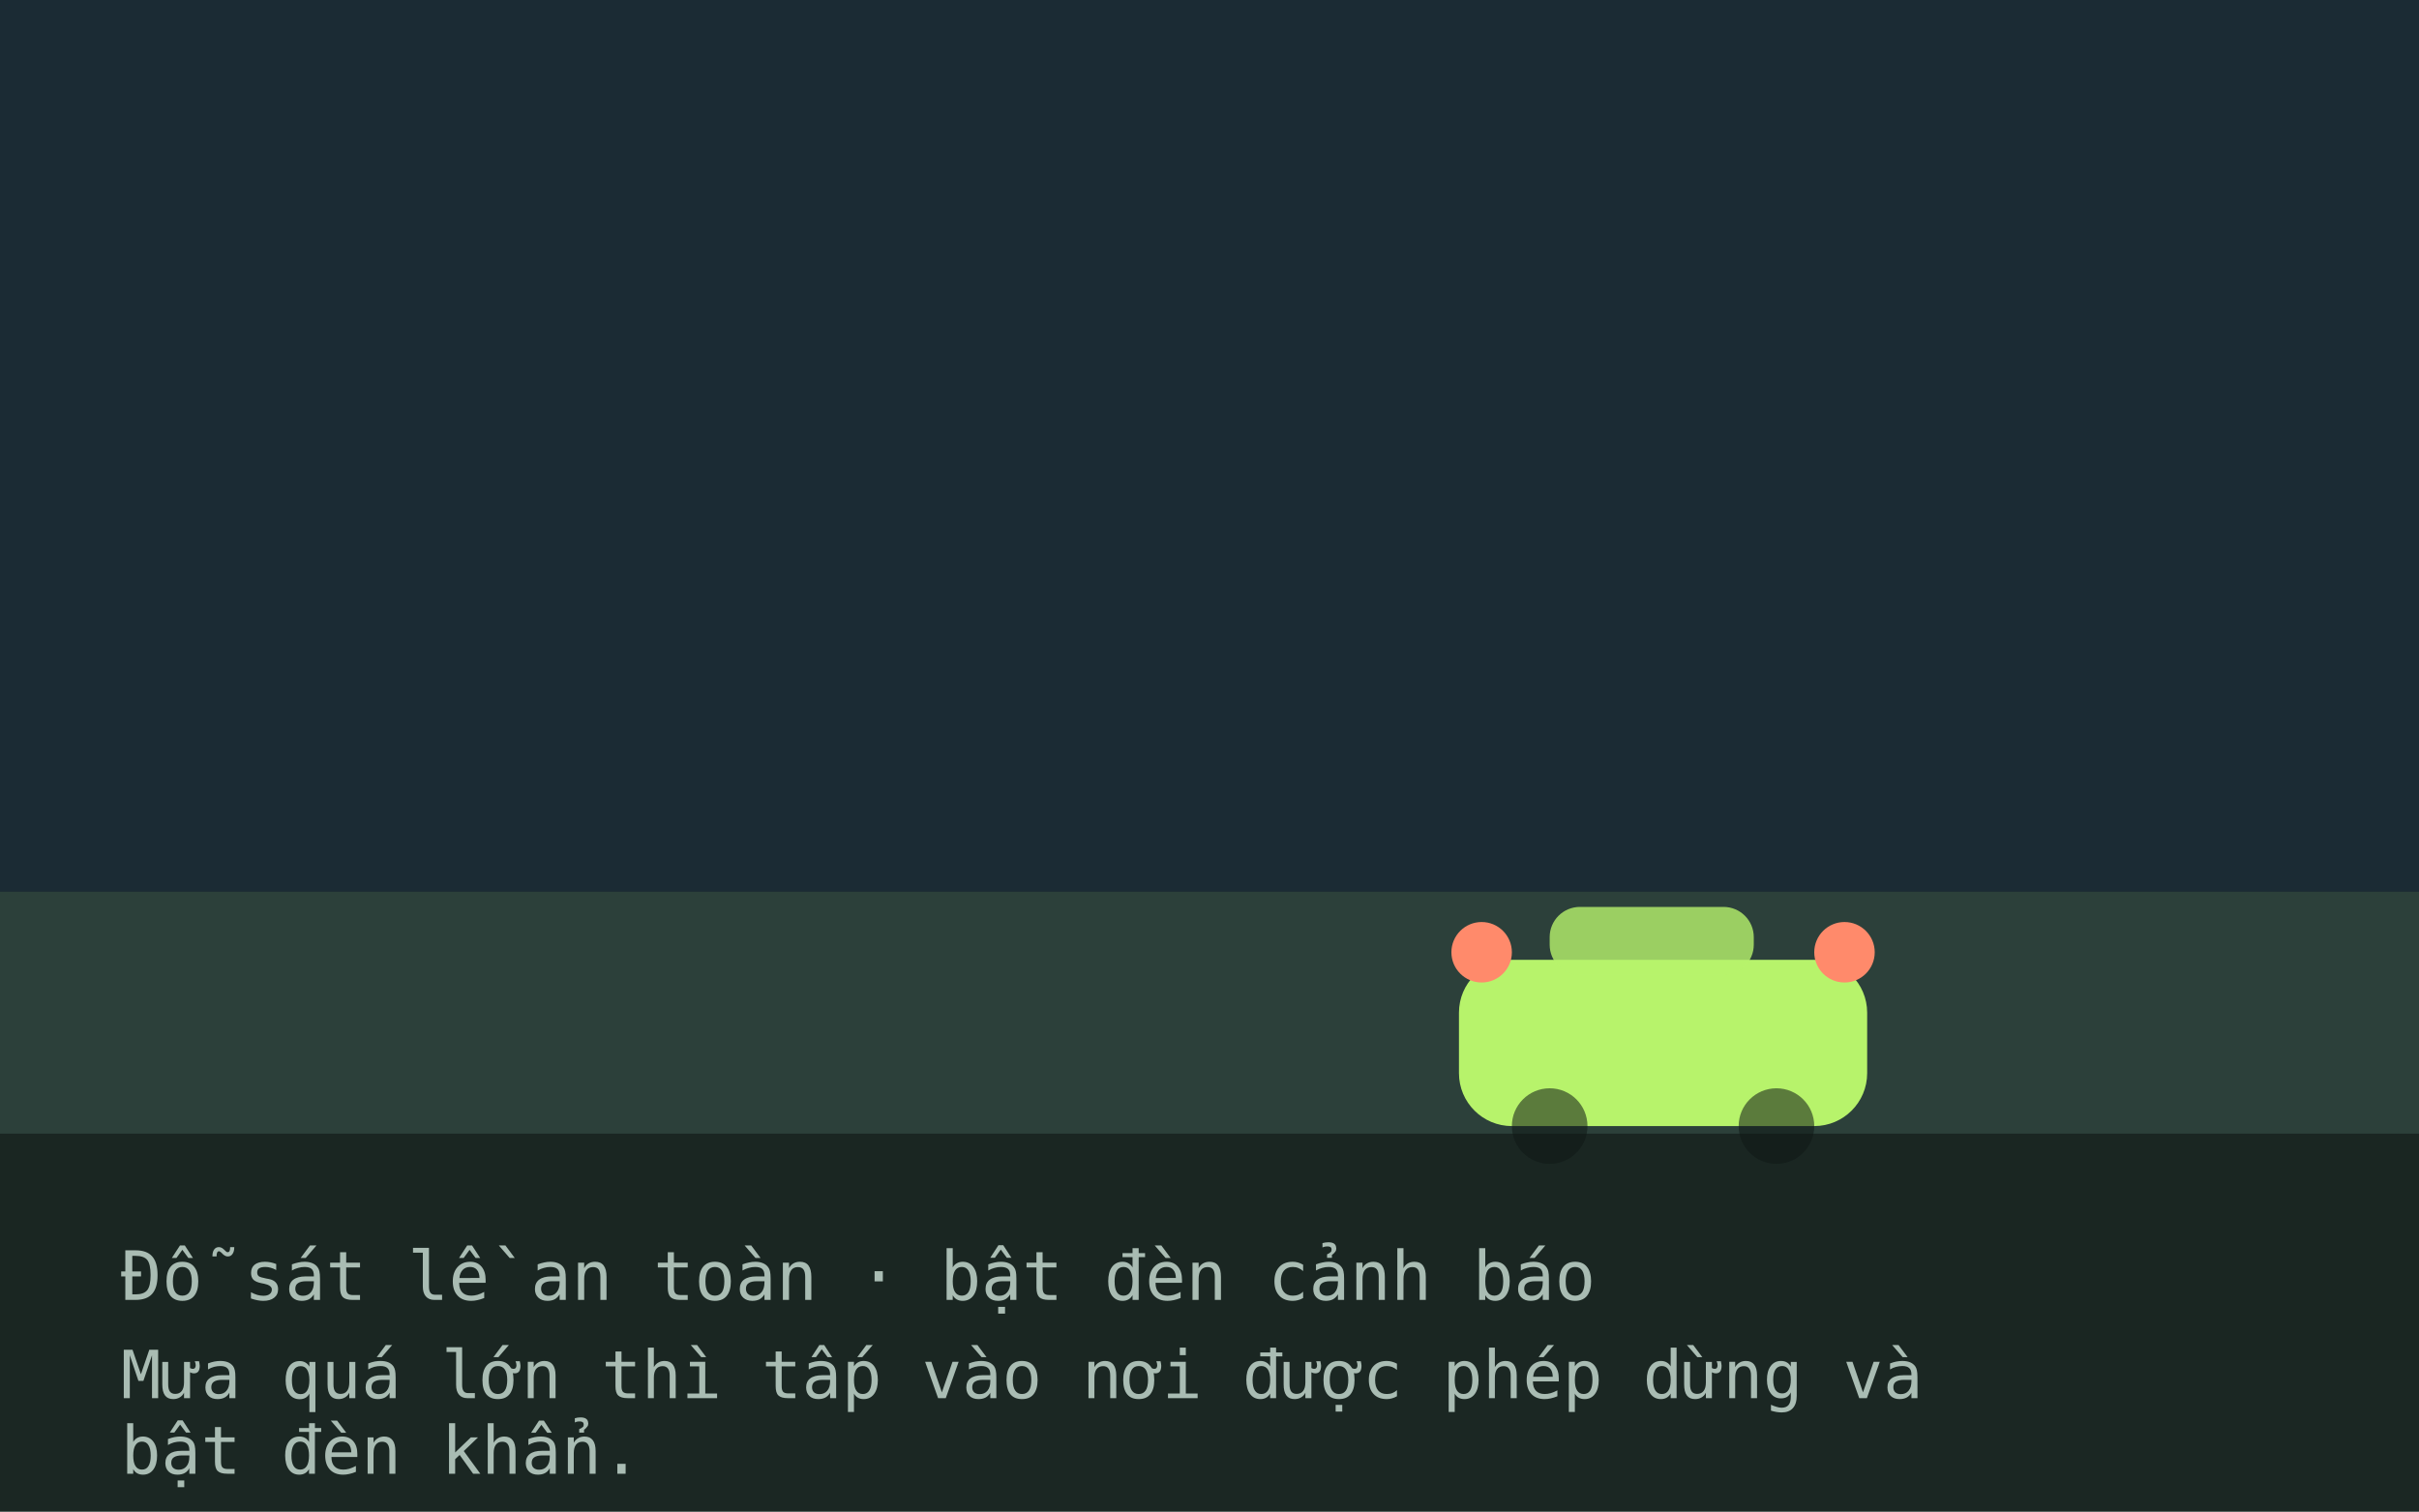
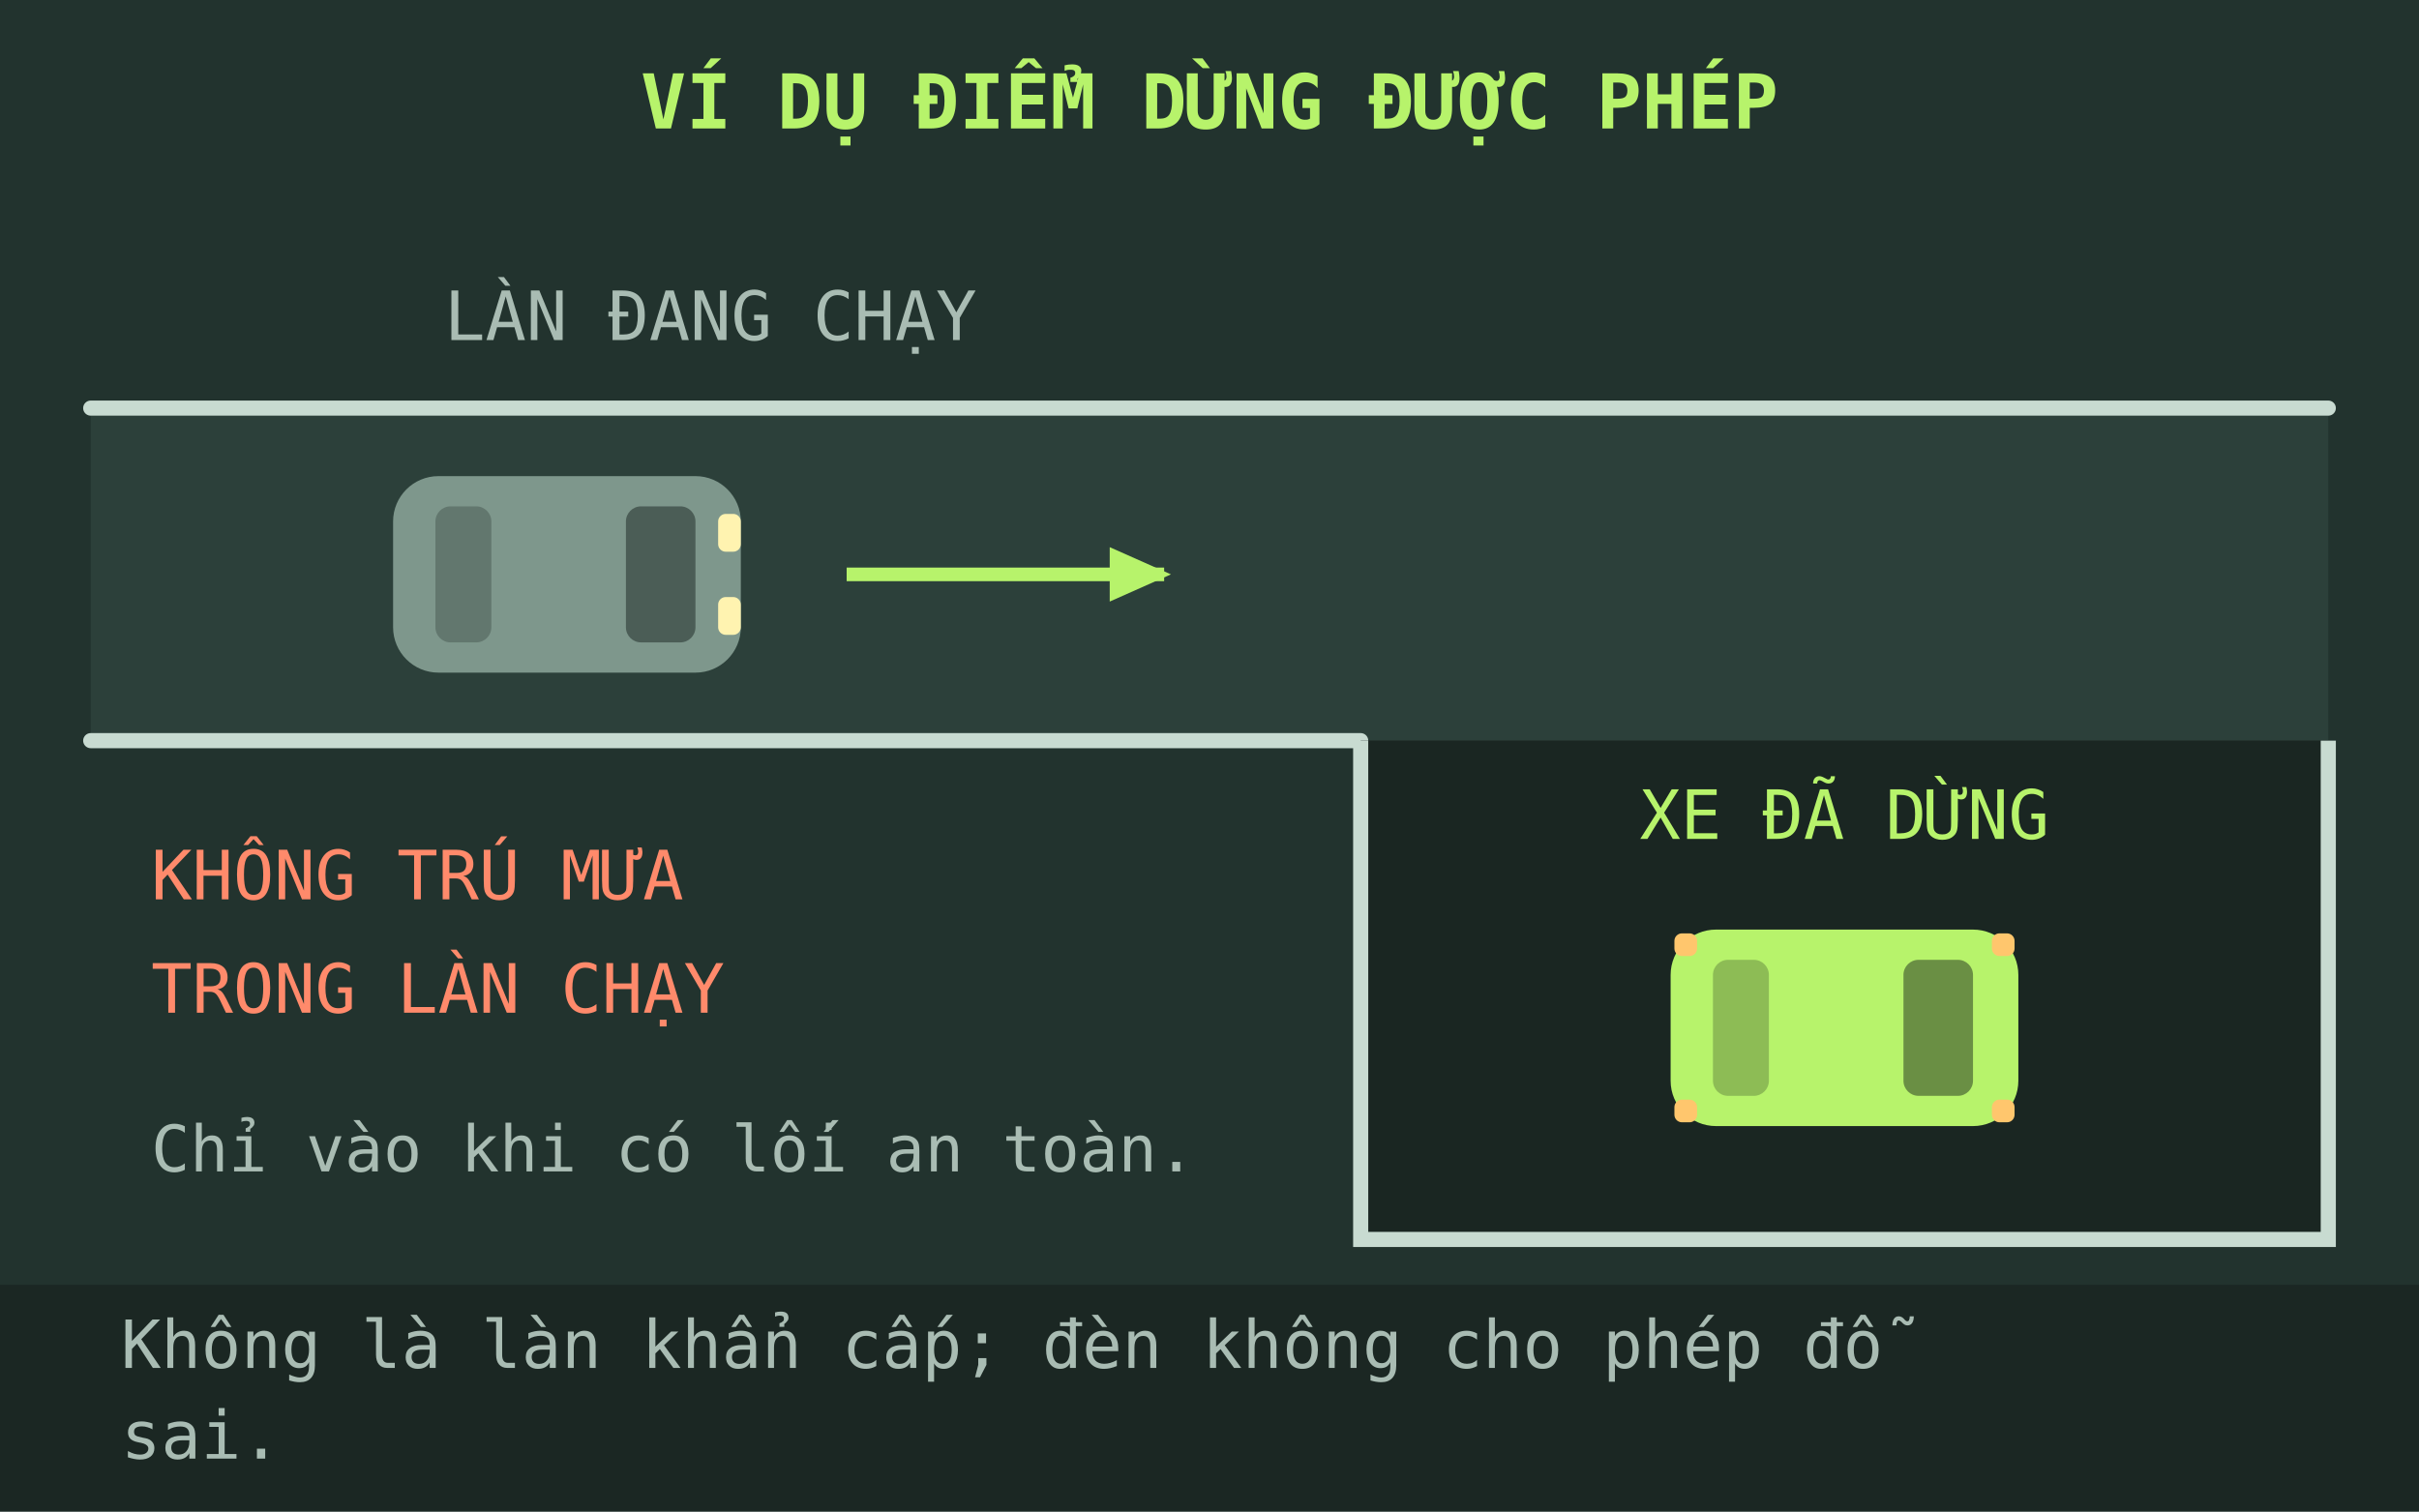
<svg xmlns="http://www.w3.org/2000/svg" viewBox="0 0 320 200" width="320" height="200" role="img" aria-labelledby="ttl">
  <defs>
    <marker id="tip" viewBox="0 0 10 10" refX="8" refY="5" markerWidth="5" markerHeight="5" orient="auto-start-reverse">
      <path d="M0 1L9 5L0 9Z" fill="#b7f36b" />
    </marker>
  </defs>
  <rect x="0" y="0" width="320" height="200" rx="0" fill="#22332e" />
-   <rect x="0" y="0" width="320" height="180" rx="0" fill="#1b2b34" />
-   <rect x="0" y="118" width="320" height="62" rx="0" fill="#2c403a" />
-   <rect x="0" y="150" width="320" height="30" rx="0" fill="#1a2622" />
-   <g transform="translate(220 138) rotate(0)">
-     <rect x="-27" y="-11" width="54" height="22" rx="7" fill="#b7f36b" />
-     <rect x="-15" y="-18" width="27" height="9" rx="4" fill="#b7f36b" opacity=".8" />
-     <circle cx="-15" cy="11" r="5" fill="#0e1715" opacity=".55" />
-     <circle cx="15" cy="11" r="5" fill="#0e1715" opacity=".55" />
+   <text x="160" y="17" font-family="DM Mono, ui-monospace, monospace" font-size="10" font-weight="700" fill="#b7f36b" text-anchor="middle">VÍ DỤ ĐIỂM DỪNG ĐƯỢC PHÉP</text>
+   <g id="rain-live-lane">
+     <rect x="12" y="54" width="296" height="44" rx="0" fill="#2c403a" />
+     <path d="M12 54L308 54" stroke="#c8dbd1" stroke-width="2" stroke-linecap="round" />
+     <path d="M12 98L180 98" stroke="#c8dbd1" stroke-width="2" stroke-linecap="round" />
  </g>
-   <g fill="#ff8a6b">
-     <circle cx="196" cy="126" r="4" />
-     <circle cx="244" cy="126" r="4" />
+   <text x="94" y="45" font-family="DM Mono, ui-monospace, monospace" font-size="9" font-weight="500" fill="#a9bcb3" text-anchor="middle">LÀN ĐANG CHẠY</text>
+   <g id="rain-passing-car">
+     <g transform="translate(75 76) rotate(90)">
+       <rect x="-13" y="-23" width="26" height="46" rx="6" fill="#7e978c" />
+       <rect x="-9" y="-17" width="18" height="9.2" rx="2" fill="#0e1715" opacity=".45" />
+       <rect x="-9" y="10" width="18" height="7.4" rx="2" fill="#0e1715" opacity=".25" />
+     </g>
  </g>
-   <text x="16" y="172" font-family="DM Mono, ui-monospace, monospace" font-size="9" font-weight="500" fill="#a9bcb3" text-anchor="start">Đỗ sát lề an toàn · bật đèn cảnh báo</text>
-   <rect x="0" y="174" width="320" height="26" rx="0" fill="#1a2622" opacity="0.92" />
-   <text x="16" y="185" font-family="DM Mono, ui-monospace, monospace" font-size="8.8" font-weight="500" fill="#a9bcb3" text-anchor="start">Mưa quá lớn thì tấp vào nơi được phép dừng và</text>
-   <text x="16" y="195" font-family="DM Mono, ui-monospace, monospace" font-size="8.8" font-weight="500" fill="#a9bcb3" text-anchor="start">bật đèn khẩn.</text>
+   <rect x="95" y="68" width="3" height="5" rx="1" fill="#fff3b0" />
+   <rect x="95" y="79" width="3" height="5" rx="1" fill="#fff3b0" />
+   <g id="rain-through-direction">
+     <path d="M112 76L154 76" fill="none" stroke="#b7f36b" stroke-width="1.8" marker-end="url(#tip)" />
+   </g>
+   <g id="rain-permitted-bay">
+     <rect x="180" y="98" width="128" height="66" rx="0" fill="#1a2622" />
+     <path d="M180 98L180 164L308 164L308 98" fill="none" stroke="#c8dbd1" stroke-width="2" />
+     <text x="244" y="111" font-family="DM Mono, ui-monospace, monospace" font-size="9" font-weight="500" fill="#b7f36b" text-anchor="middle">XE ĐÃ DỪNG</text>
+   </g>
+   <g id="rain-stopped-car">
+     <g transform="translate(244 136) rotate(90)">
+       <rect x="-13" y="-23" width="26" height="46" rx="6" fill="#b7f36b" />
+       <rect x="-9" y="-17" width="18" height="9.2" rx="2" fill="#0e1715" opacity=".45" />
+       <rect x="-9" y="10" width="18" height="7.4" rx="2" fill="#0e1715" opacity=".25" />
+     </g>
+   </g>
+   <g id="rain-hazard-lamps">
+     <rect x="221.5" y="123.5" width="3" height="3" rx="1" fill="#ffc66d" />
+     <rect x="221.5" y="145.5" width="3" height="3" rx="1" fill="#ffc66d" />
+     <rect x="263.5" y="123.5" width="3" height="3" rx="1" fill="#ffc66d" />
+     <rect x="263.5" y="145.5" width="3" height="3" rx="1" fill="#ffc66d" />
+   </g>
+   <text x="20" y="119" font-family="DM Mono, ui-monospace, monospace" font-size="9" font-weight="500" fill="#ff8a6b" text-anchor="start">KHÔNG TRÚ MƯA</text>
+   <text x="20" y="134" font-family="DM Mono, ui-monospace, monospace" font-size="9" font-weight="500" fill="#ff8a6b" text-anchor="start">TRONG LÀN CHẠY</text>
+   <text x="20" y="155" font-family="DM Mono, ui-monospace, monospace" font-size="8.5" font-weight="500" fill="#a9bcb3" text-anchor="start">Chỉ vào khi có lối an toàn.</text>
+   <rect x="0" y="170" width="320" height="30" rx="0" fill="#1a2622" opacity="0.92" />
+   <text x="16" y="181" font-family="DM Mono, ui-monospace, monospace" font-size="8.8" font-weight="500" fill="#a9bcb3" text-anchor="start">Không là làn khẩn cấp; đèn không cho phép đỗ</text>
+   <text x="16" y="193" font-family="DM Mono, ui-monospace, monospace" font-size="8.8" font-weight="500" fill="#a9bcb3" text-anchor="start">sai.</text>
</svg>
